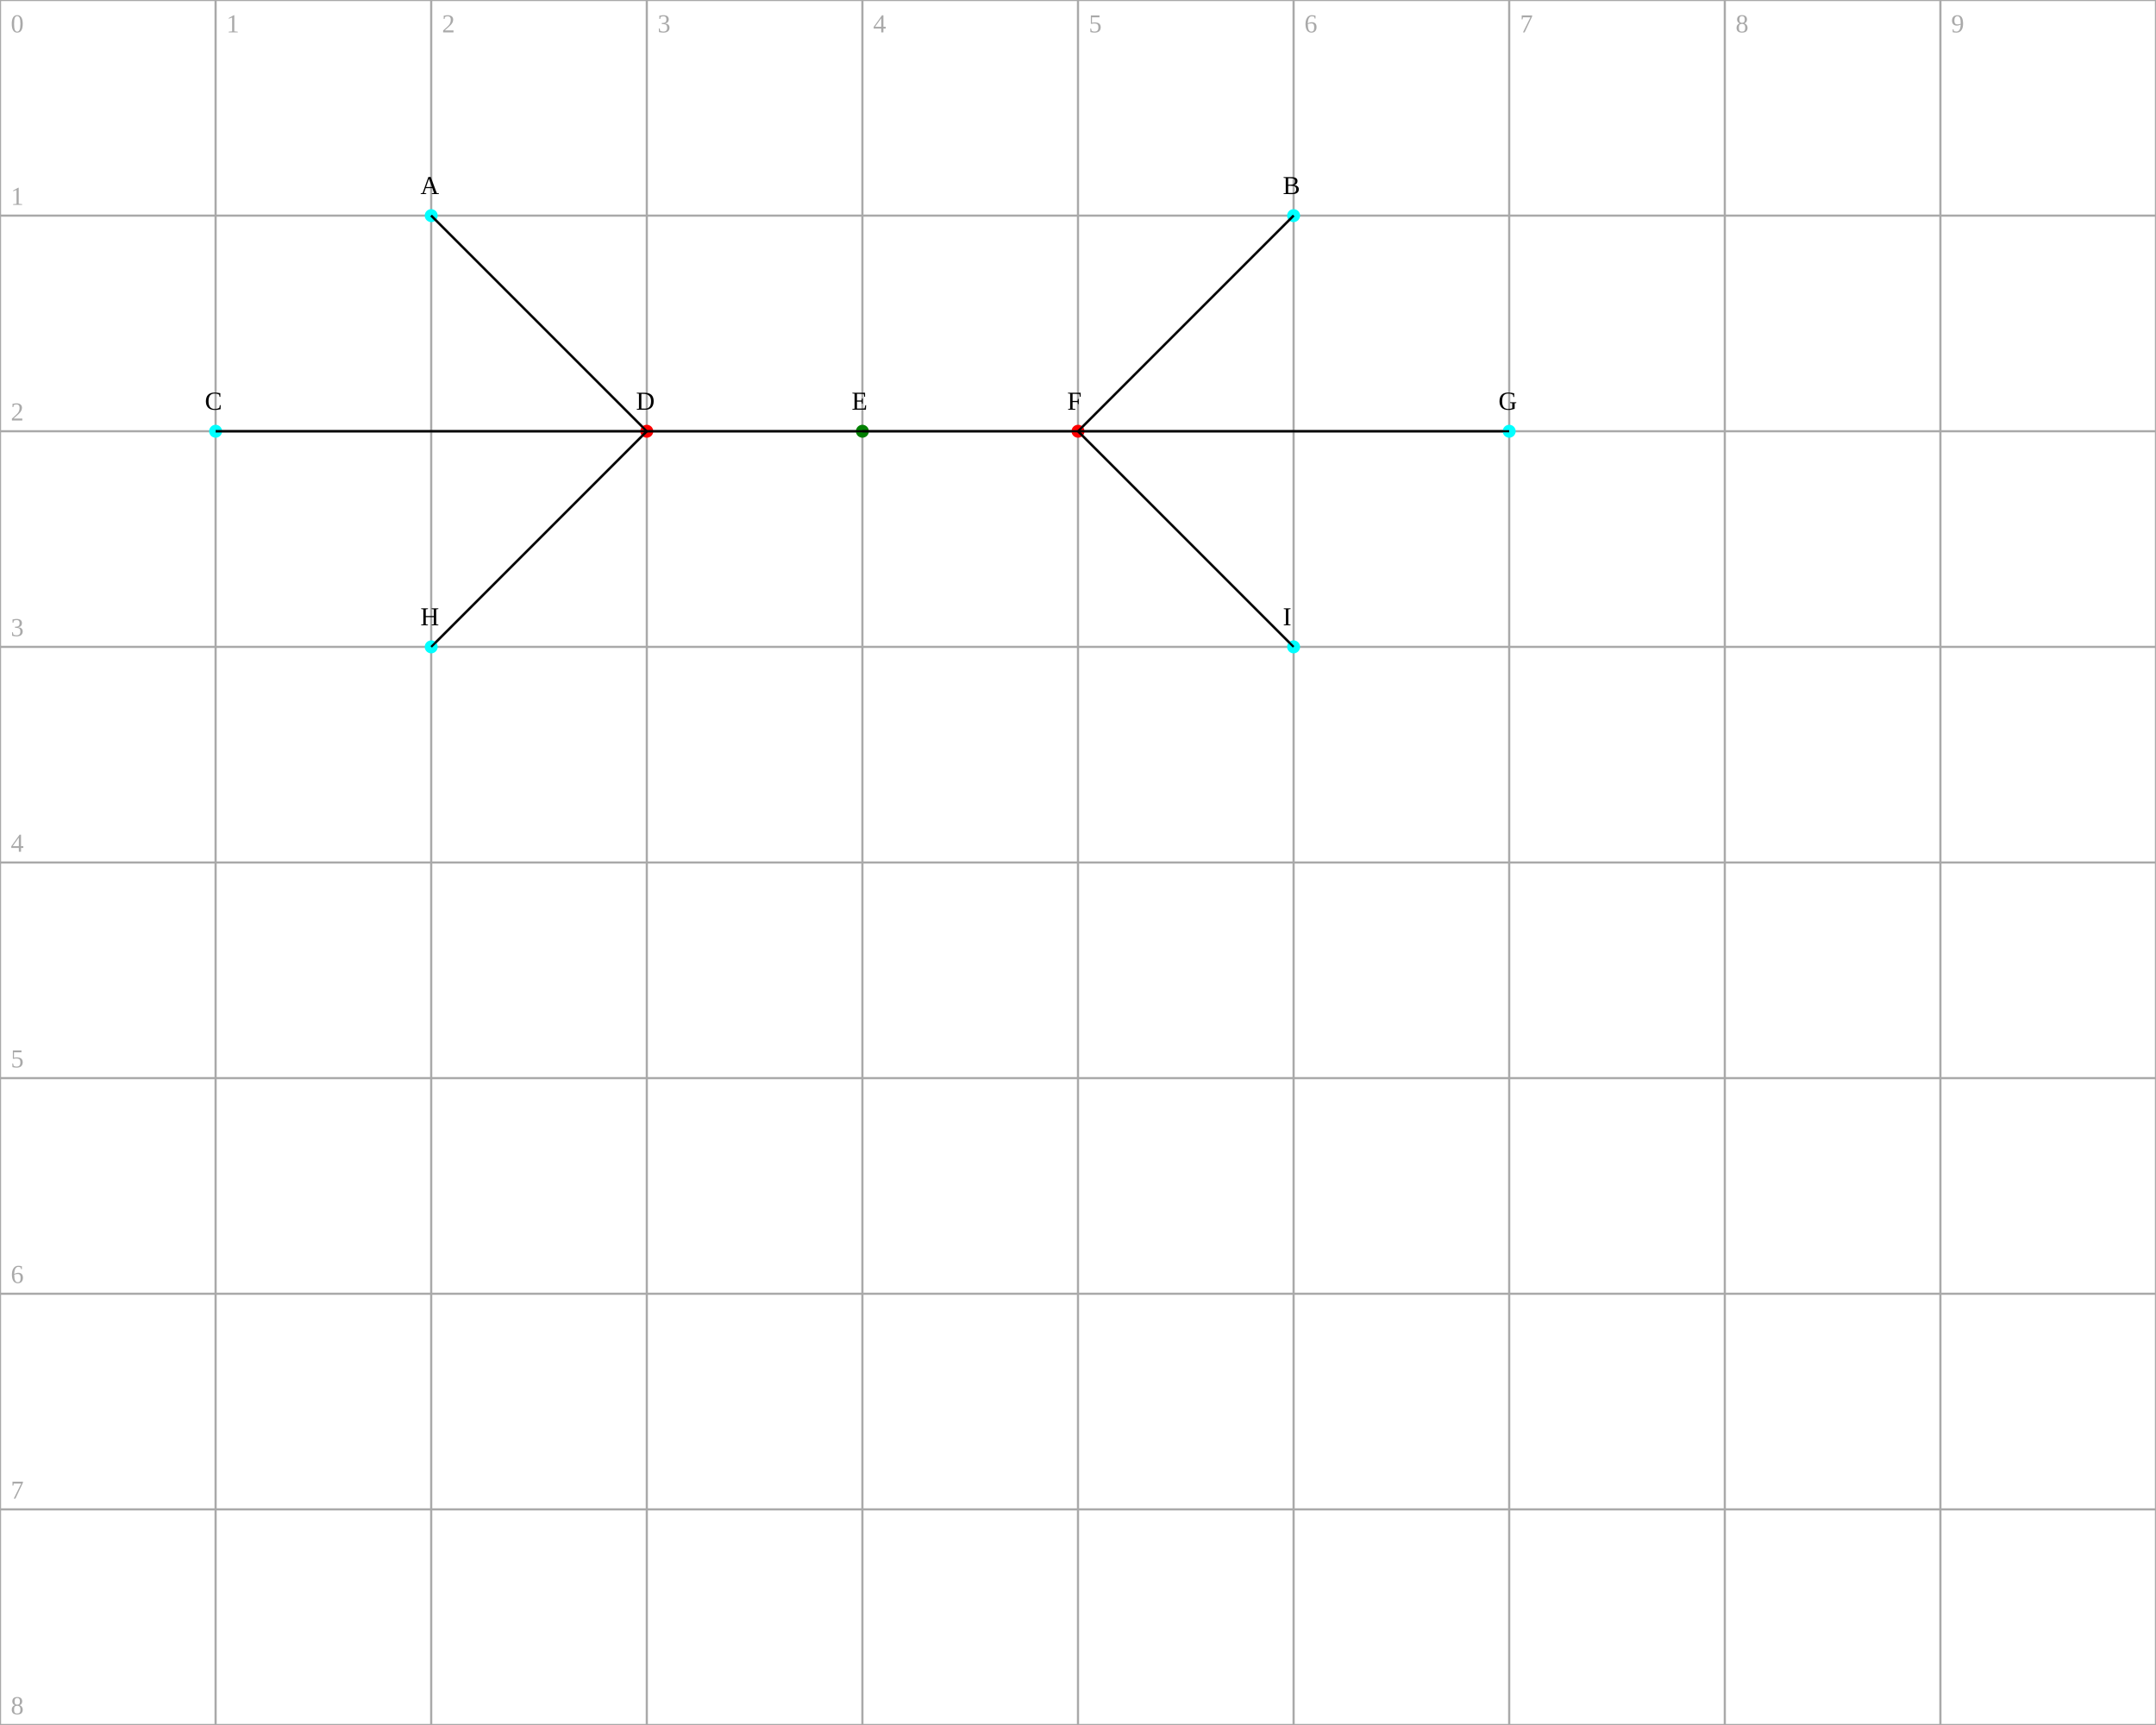
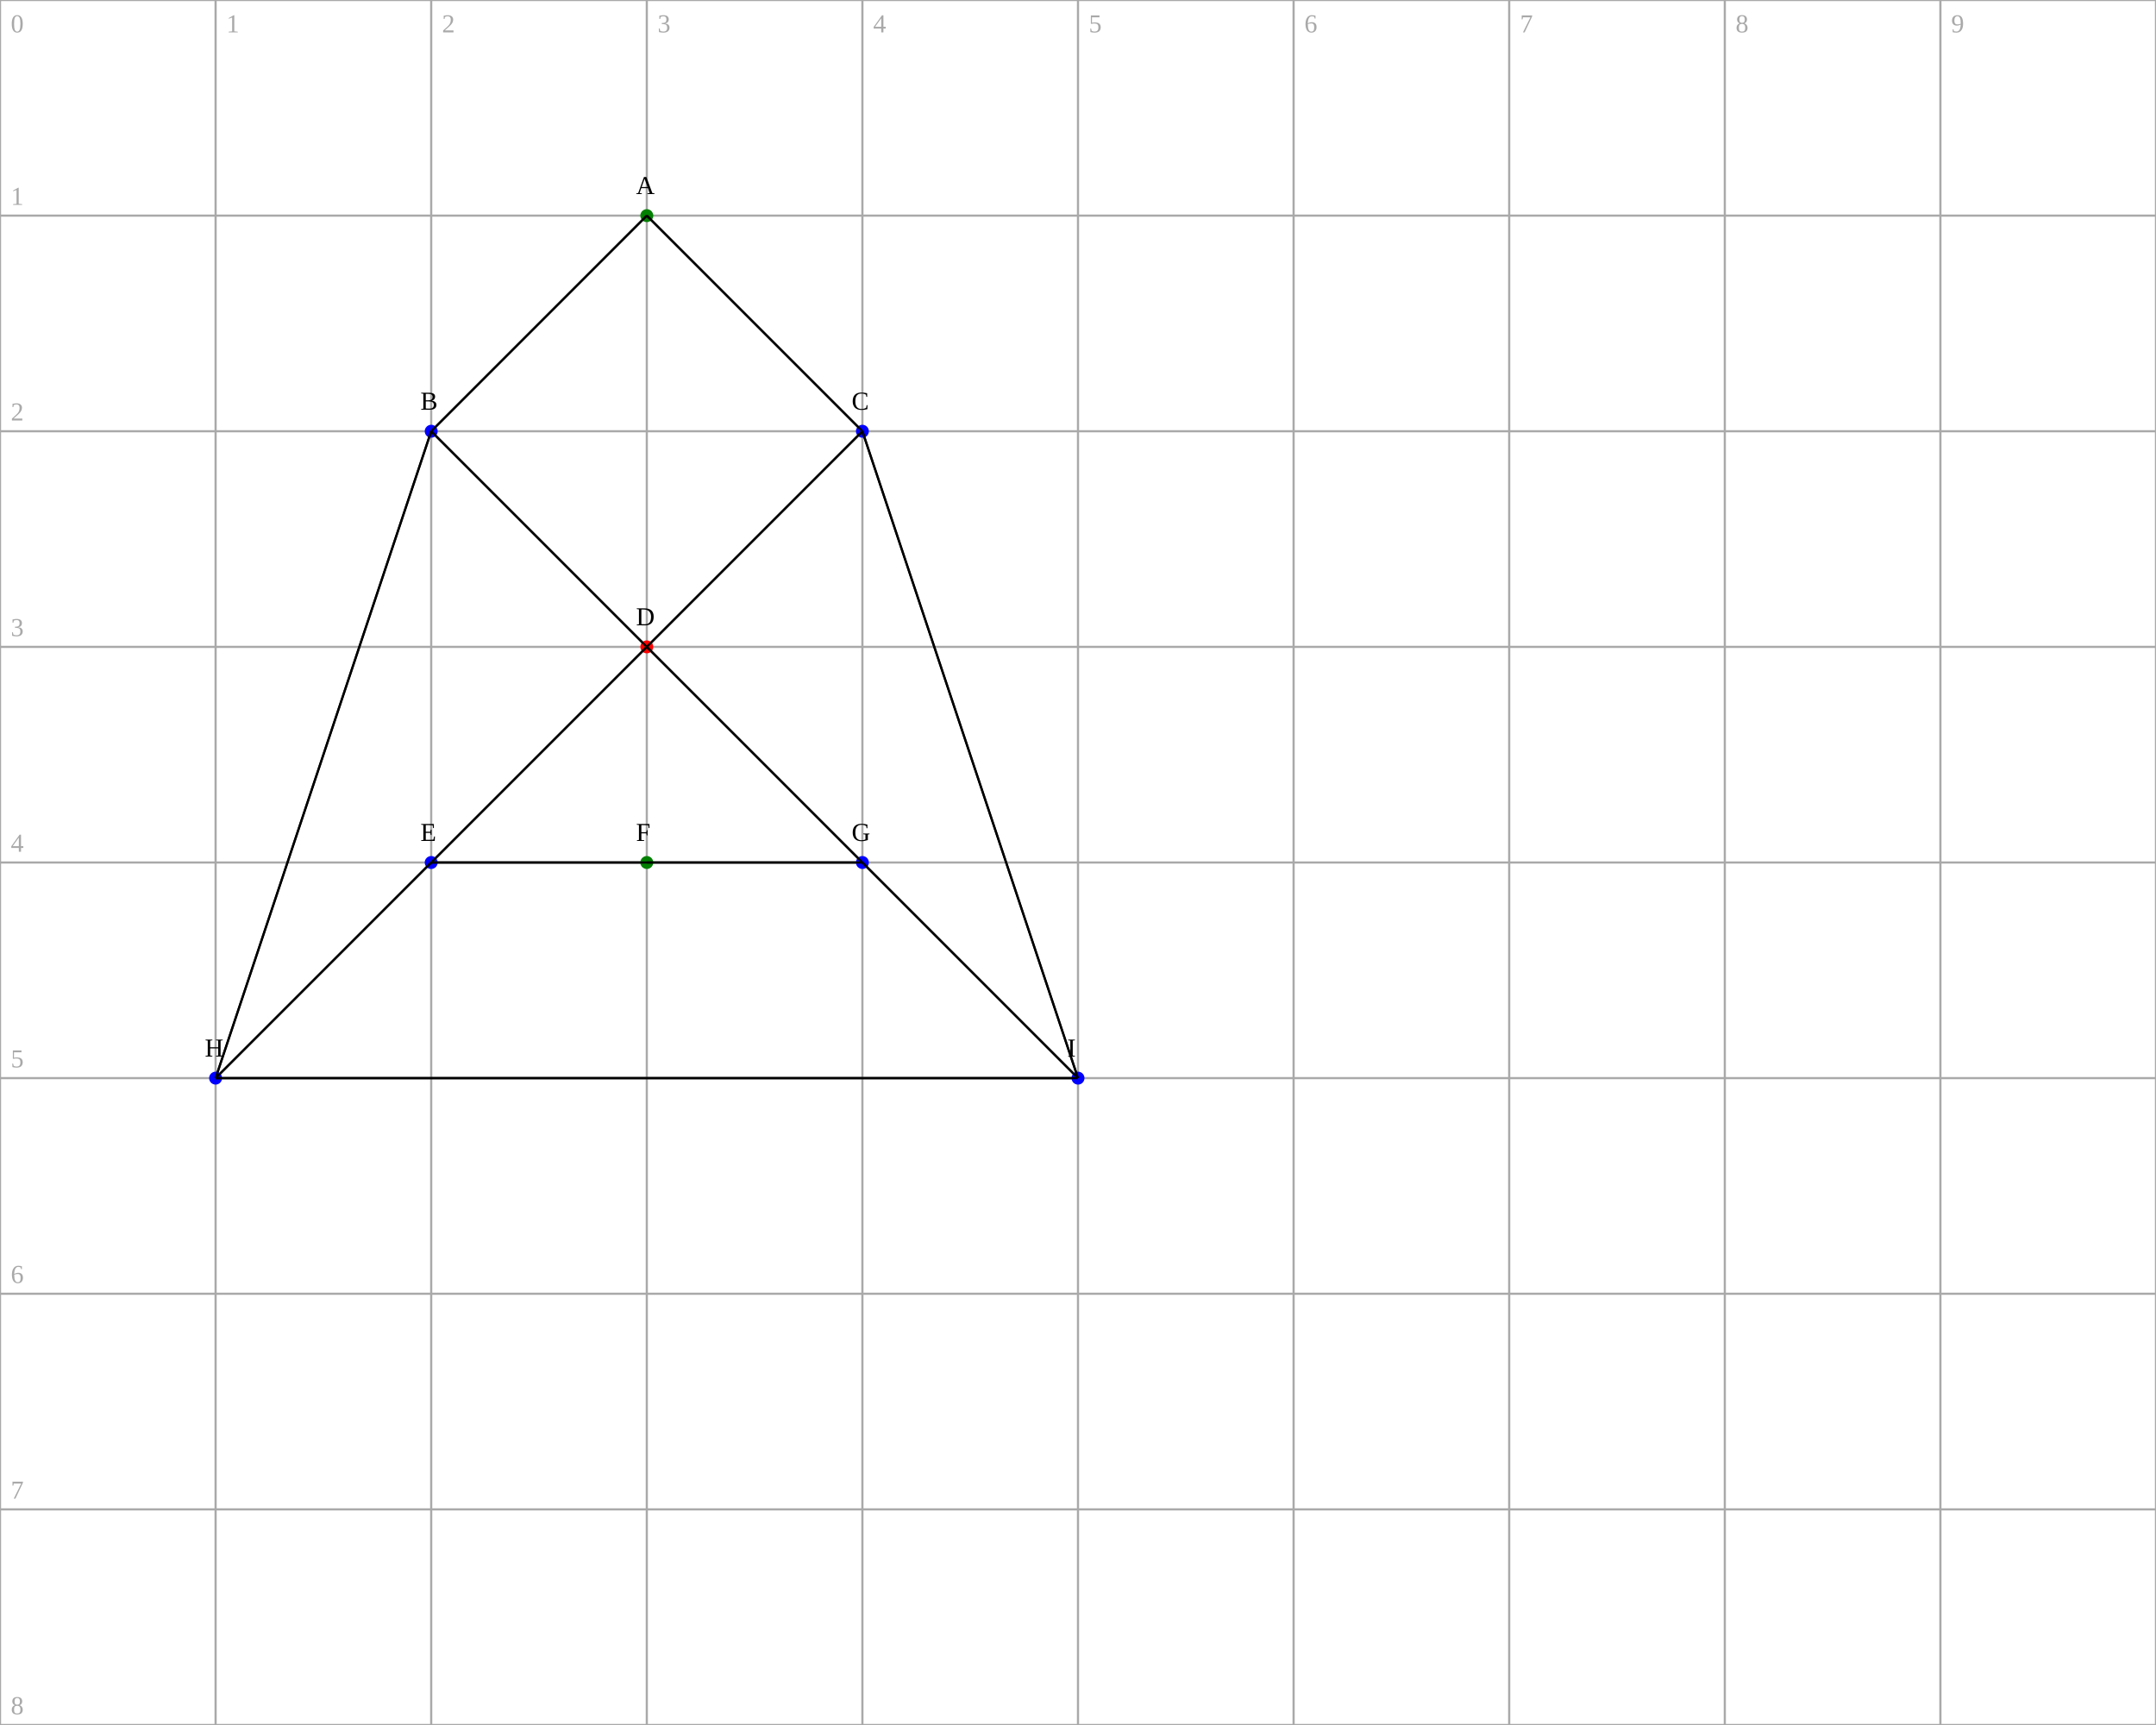
<svg xmlns="http://www.w3.org/2000/svg" version="1.1" width="1000" height="800">
  <line x1="0" y1="0" x2="1000" y2="0" stroke="darkgrey" />
  <text x="5" y="-5" fill="darkgrey">0</text>
  <line x1="0" y1="100" x2="1000" y2="100" stroke="darkgrey" />
  <text x="5" y="95" fill="darkgrey">1</text>
  <line x1="0" y1="200" x2="1000" y2="200" stroke="darkgrey" />
  <text x="5" y="195" fill="darkgrey">2</text>
  <line x1="0" y1="300" x2="1000" y2="300" stroke="darkgrey" />
  <text x="5" y="295" fill="darkgrey">3</text>
  <line x1="0" y1="400" x2="1000" y2="400" stroke="darkgrey" />
  <text x="5" y="395" fill="darkgrey">4</text>
  <line x1="0" y1="500" x2="1000" y2="500" stroke="darkgrey" />
  <text x="5" y="495" fill="darkgrey">5</text>
  <line x1="0" y1="600" x2="1000" y2="600" stroke="darkgrey" />
  <text x="5" y="595" fill="darkgrey">6</text>
  <line x1="0" y1="700" x2="1000" y2="700" stroke="darkgrey" />
  <text x="5" y="695" fill="darkgrey">7</text>
  <line x1="0" y1="800" x2="1000" y2="800" stroke="darkgrey" />
  <text x="5" y="795" fill="darkgrey">8</text>
  <line x1="0" y1="0" x2="0" y2="800" stroke="darkgrey" />
  <text x="5" y="15" fill="darkgrey">0</text>
  <line x1="100" y1="0" x2="100" y2="800" stroke="darkgrey" />
  <text x="105" y="15" fill="darkgrey">1</text>
  <line x1="200" y1="0" x2="200" y2="800" stroke="darkgrey" />
  <text x="205" y="15" fill="darkgrey">2</text>
  <line x1="300" y1="0" x2="300" y2="800" stroke="darkgrey" />
  <text x="305" y="15" fill="darkgrey">3</text>
  <line x1="400" y1="0" x2="400" y2="800" stroke="darkgrey" />
  <text x="405" y="15" fill="darkgrey">4</text>
  <line x1="500" y1="0" x2="500" y2="800" stroke="darkgrey" />
  <text x="505" y="15" fill="darkgrey">5</text>
  <line x1="600" y1="0" x2="600" y2="800" stroke="darkgrey" />
  <text x="605" y="15" fill="darkgrey">6</text>
  <line x1="700" y1="0" x2="700" y2="800" stroke="darkgrey" />
  <text x="705" y="15" fill="darkgrey">7</text>
  <line x1="800" y1="0" x2="800" y2="800" stroke="darkgrey" />
  <text x="805" y="15" fill="darkgrey">8</text>
  <line x1="900" y1="0" x2="900" y2="800" stroke="darkgrey" />
  <text x="905" y="15" fill="darkgrey">9</text>
  <line x1="1000" y1="0" x2="1000" y2="800" stroke="darkgrey" />
  <text x="1005" y="15" fill="darkgrey">10</text>
-   <circle cx="200" cy="100" r="3" fill="cyan" />
-   <text x="195" y="90" fill="black">A</text>
-   <line x1="200" y1="100" x2="300" y2="200" stroke="black" />
-   <circle cx="600" cy="100" r="3" fill="cyan" />
-   <text x="595" y="90" fill="black">B</text>
-   <line x1="600" y1="100" x2="500" y2="200" stroke="black" />
-   <circle cx="100" cy="200" r="3" fill="cyan" />
-   <text x="95" y="190" fill="black">C</text>
-   <line x1="100" y1="200" x2="300" y2="200" stroke="black" />
-   <circle cx="300" cy="200" r="3" fill="red" />
-   <text x="295" y="190" fill="black">D</text>
-   <line x1="300" y1="200" x2="200" y2="100" stroke="black" />
-   <line x1="300" y1="200" x2="100" y2="200" stroke="black" />
-   <line x1="300" y1="200" x2="400" y2="200" stroke="black" />
-   <line x1="300" y1="200" x2="200" y2="300" stroke="black" />
-   <circle cx="400" cy="200" r="3" fill="green" />
-   <text x="395" y="190" fill="black">E</text>
-   <line x1="400" y1="200" x2="300" y2="200" stroke="black" />
-   <line x1="400" y1="200" x2="500" y2="200" stroke="black" />
-   <circle cx="500" cy="200" r="3" fill="red" />
-   <text x="495" y="190" fill="black">F</text>
-   <line x1="500" y1="200" x2="600" y2="100" stroke="black" />
-   <line x1="500" y1="200" x2="400" y2="200" stroke="black" />
-   <line x1="500" y1="200" x2="700" y2="200" stroke="black" />
-   <line x1="500" y1="200" x2="600" y2="300" stroke="black" />
-   <circle cx="700" cy="200" r="3" fill="cyan" />
-   <text x="695" y="190" fill="black">G</text>
-   <line x1="700" y1="200" x2="500" y2="200" stroke="black" />
-   <circle cx="200" cy="300" r="3" fill="cyan" />
-   <text x="195" y="290" fill="black">H</text>
-   <line x1="200" y1="300" x2="300" y2="200" stroke="black" />
-   <circle cx="600" cy="300" r="3" fill="cyan" />
-   <text x="595" y="290" fill="black">I</text>
-   <line x1="600" y1="300" x2="500" y2="200" stroke="black" />
+   <circle cx="300" cy="100" r="3" fill="green" />
+   <text x="295" y="90" fill="black">A</text>
+   <line x1="300" y1="100" x2="200" y2="200" stroke="black" />
+   <line x1="300" y1="100" x2="400" y2="200" stroke="black" />
+   <circle cx="200" cy="200" r="3" fill="blue" />
+   <text x="195" y="190" fill="black">B</text>
+   <line x1="200" y1="200" x2="300" y2="100" stroke="black" />
+   <line x1="200" y1="200" x2="300" y2="300" stroke="black" />
+   <line x1="200" y1="200" x2="100" y2="500" stroke="black" />
+   <circle cx="400" cy="200" r="3" fill="blue" />
+   <text x="395" y="190" fill="black">C</text>
+   <line x1="400" y1="200" x2="300" y2="100" stroke="black" />
+   <line x1="400" y1="200" x2="300" y2="300" stroke="black" />
+   <line x1="400" y1="200" x2="500" y2="500" stroke="black" />
+   <circle cx="300" cy="300" r="3" fill="red" />
+   <text x="295" y="290" fill="black">D</text>
+   <line x1="300" y1="300" x2="200" y2="200" stroke="black" />
+   <line x1="300" y1="300" x2="400" y2="200" stroke="black" />
+   <line x1="300" y1="300" x2="200" y2="400" stroke="black" />
+   <line x1="300" y1="300" x2="400" y2="400" stroke="black" />
+   <circle cx="200" cy="400" r="3" fill="blue" />
+   <text x="195" y="390" fill="black">E</text>
+   <line x1="200" y1="400" x2="300" y2="300" stroke="black" />
+   <line x1="200" y1="400" x2="300" y2="400" stroke="black" />
+   <line x1="200" y1="400" x2="100" y2="500" stroke="black" />
+   <circle cx="300" cy="400" r="3" fill="green" />
+   <text x="295" y="390" fill="black">F</text>
+   <line x1="300" y1="400" x2="200" y2="400" stroke="black" />
+   <line x1="300" y1="400" x2="400" y2="400" stroke="black" />
+   <circle cx="400" cy="400" r="3" fill="blue" />
+   <text x="395" y="390" fill="black">G</text>
+   <line x1="400" y1="400" x2="300" y2="300" stroke="black" />
+   <line x1="400" y1="400" x2="300" y2="400" stroke="black" />
+   <line x1="400" y1="400" x2="500" y2="500" stroke="black" />
+   <circle cx="100" cy="500" r="3" fill="blue" />
+   <text x="95" y="490" fill="black">H</text>
+   <line x1="100" y1="500" x2="200" y2="200" stroke="black" />
+   <line x1="100" y1="500" x2="200" y2="400" stroke="black" />
+   <line x1="100" y1="500" x2="500" y2="500" stroke="black" />
+   <circle cx="500" cy="500" r="3" fill="blue" />
+   <text x="495" y="490" fill="black">I</text>
+   <line x1="500" y1="500" x2="400" y2="200" stroke="black" />
+   <line x1="500" y1="500" x2="400" y2="400" stroke="black" />
+   <line x1="500" y1="500" x2="100" y2="500" stroke="black" />
  <defs>
    <radialGradient id="redball" cx="30%" cy="30%" r="100%" fx="30%" fy="30%">
      <stop offset="0%" style="stop-color:rgb(255,250,250)" />
      <stop offset="3%" style="stop-color:rgb(255,250,250)" />
      <stop offset="7%" style="stop-color:rgb(255,160,160)" />
      <stop offset="70%" style="stop-color:rgb(255,0,0)" />
      <stop offset="100%" style="stop-color:rgb(255,0,0)" />
    </radialGradient>
    <radialGradient id="greenball" cx="30%" cy="30%" r="100%" fx="30%" fy="30%">
      <stop offset="0%" style="stop-color:rgb(250,255,250)" />
      <stop offset="3%" style="stop-color:rgb(250,255,250)" />
      <stop offset="7%" style="stop-color:rgb(160,255,160)" />
      <stop offset="70%" style="stop-color:rgb(0,255,0)" />
      <stop offset="100%" style="stop-color:rgb(0,255,0)" />
    </radialGradient>
    <radialGradient id="blueball" cx="30%" cy="30%" r="100%" fx="30%" fy="30%">
      <stop offset="0%" style="stop-color:rgb(250,250,255)" />
      <stop offset="3%" style="stop-color:rgb(250,250,255)" />
      <stop offset="7%" style="stop-color:rgb(160,160,255)" />
      <stop offset="70%" style="stop-color:rgb(0,0,255)" />
      <stop offset="100%" style="stop-color:rgb(0,255,0)" />
    </radialGradient>
    <radialGradient id="yellowball" cx="30%" cy="30%" r="100%" fx="30%" fy="30%">
      <stop offset="0%" style="stop-color:rgb(255,255,250)" />
      <stop offset="3%" style="stop-color:rgb(255,255,250)" />
      <stop offset="7%" style="stop-color:rgb(255,255,160)" />
      <stop offset="70%" style="stop-color:rgb(255,255,0)" />
      <stop offset="100%" style="stop-color:rgb(255,255,0)" />
    </radialGradient>
    <radialGradient id="greyball" cx="30%" cy="30%" r="100%" fx="30%" fy="30%">
      <stop offset="0%" style="stop-color:rgb(250,250,250)" />
      <stop offset="3%" style="stop-color:rgb(250,250,250)" />
      <stop offset="7%" style="stop-color:rgb(160,160,160)" />
      <stop offset="70%" style="stop-color:rgb(100,100,100)" />
      <stop offset="100%" style="stop-color:rgb(100,100,100)" />
    </radialGradient>
  </defs>
</svg>
